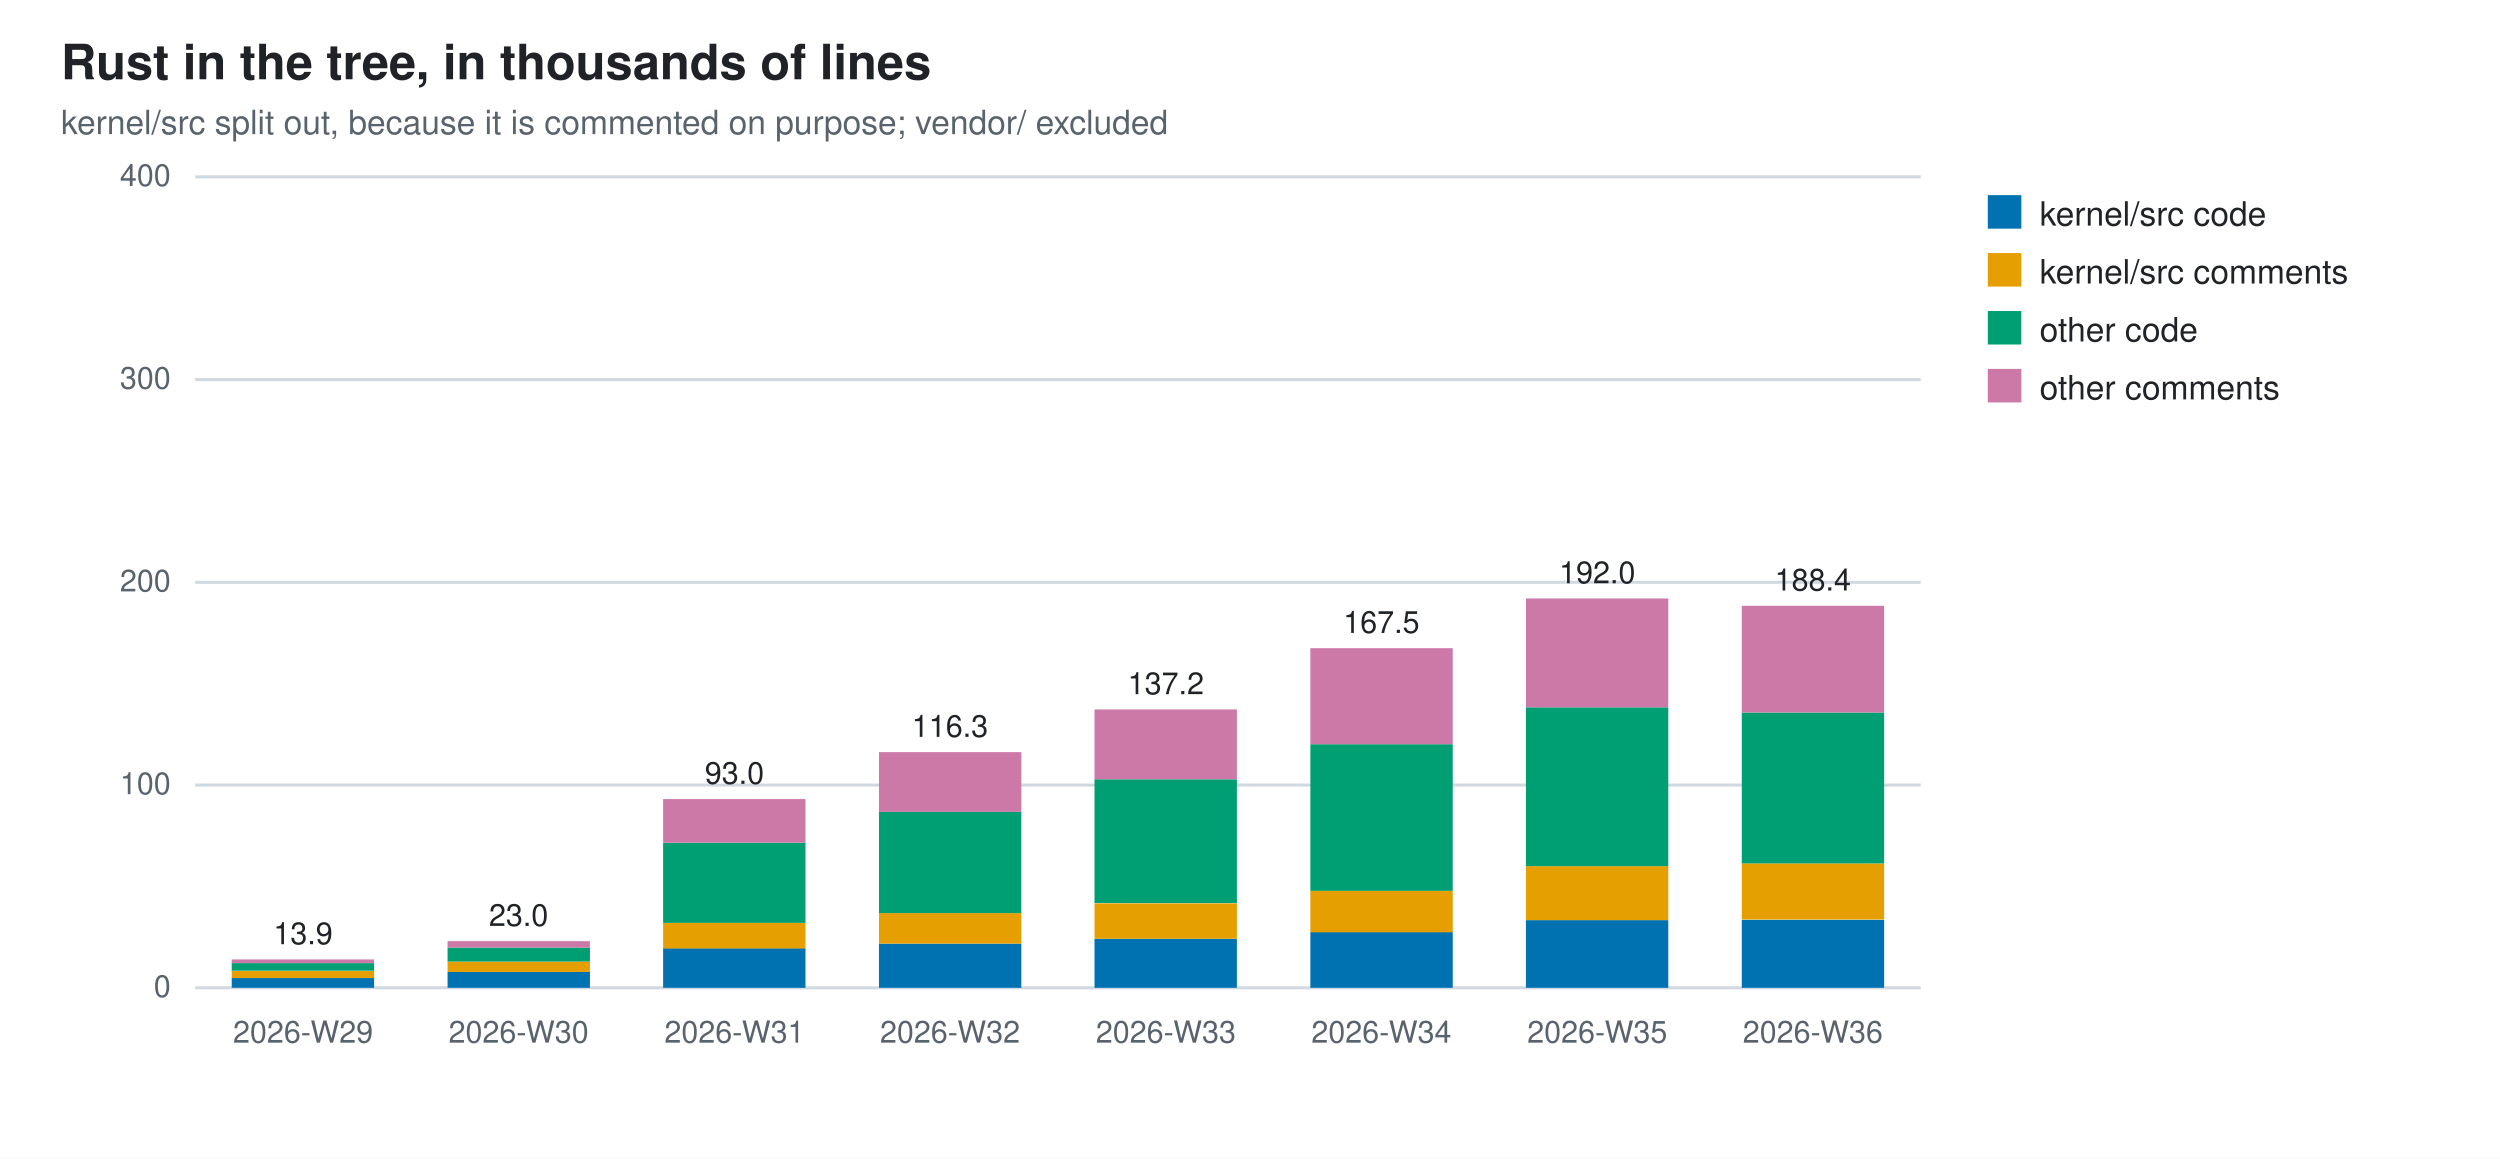
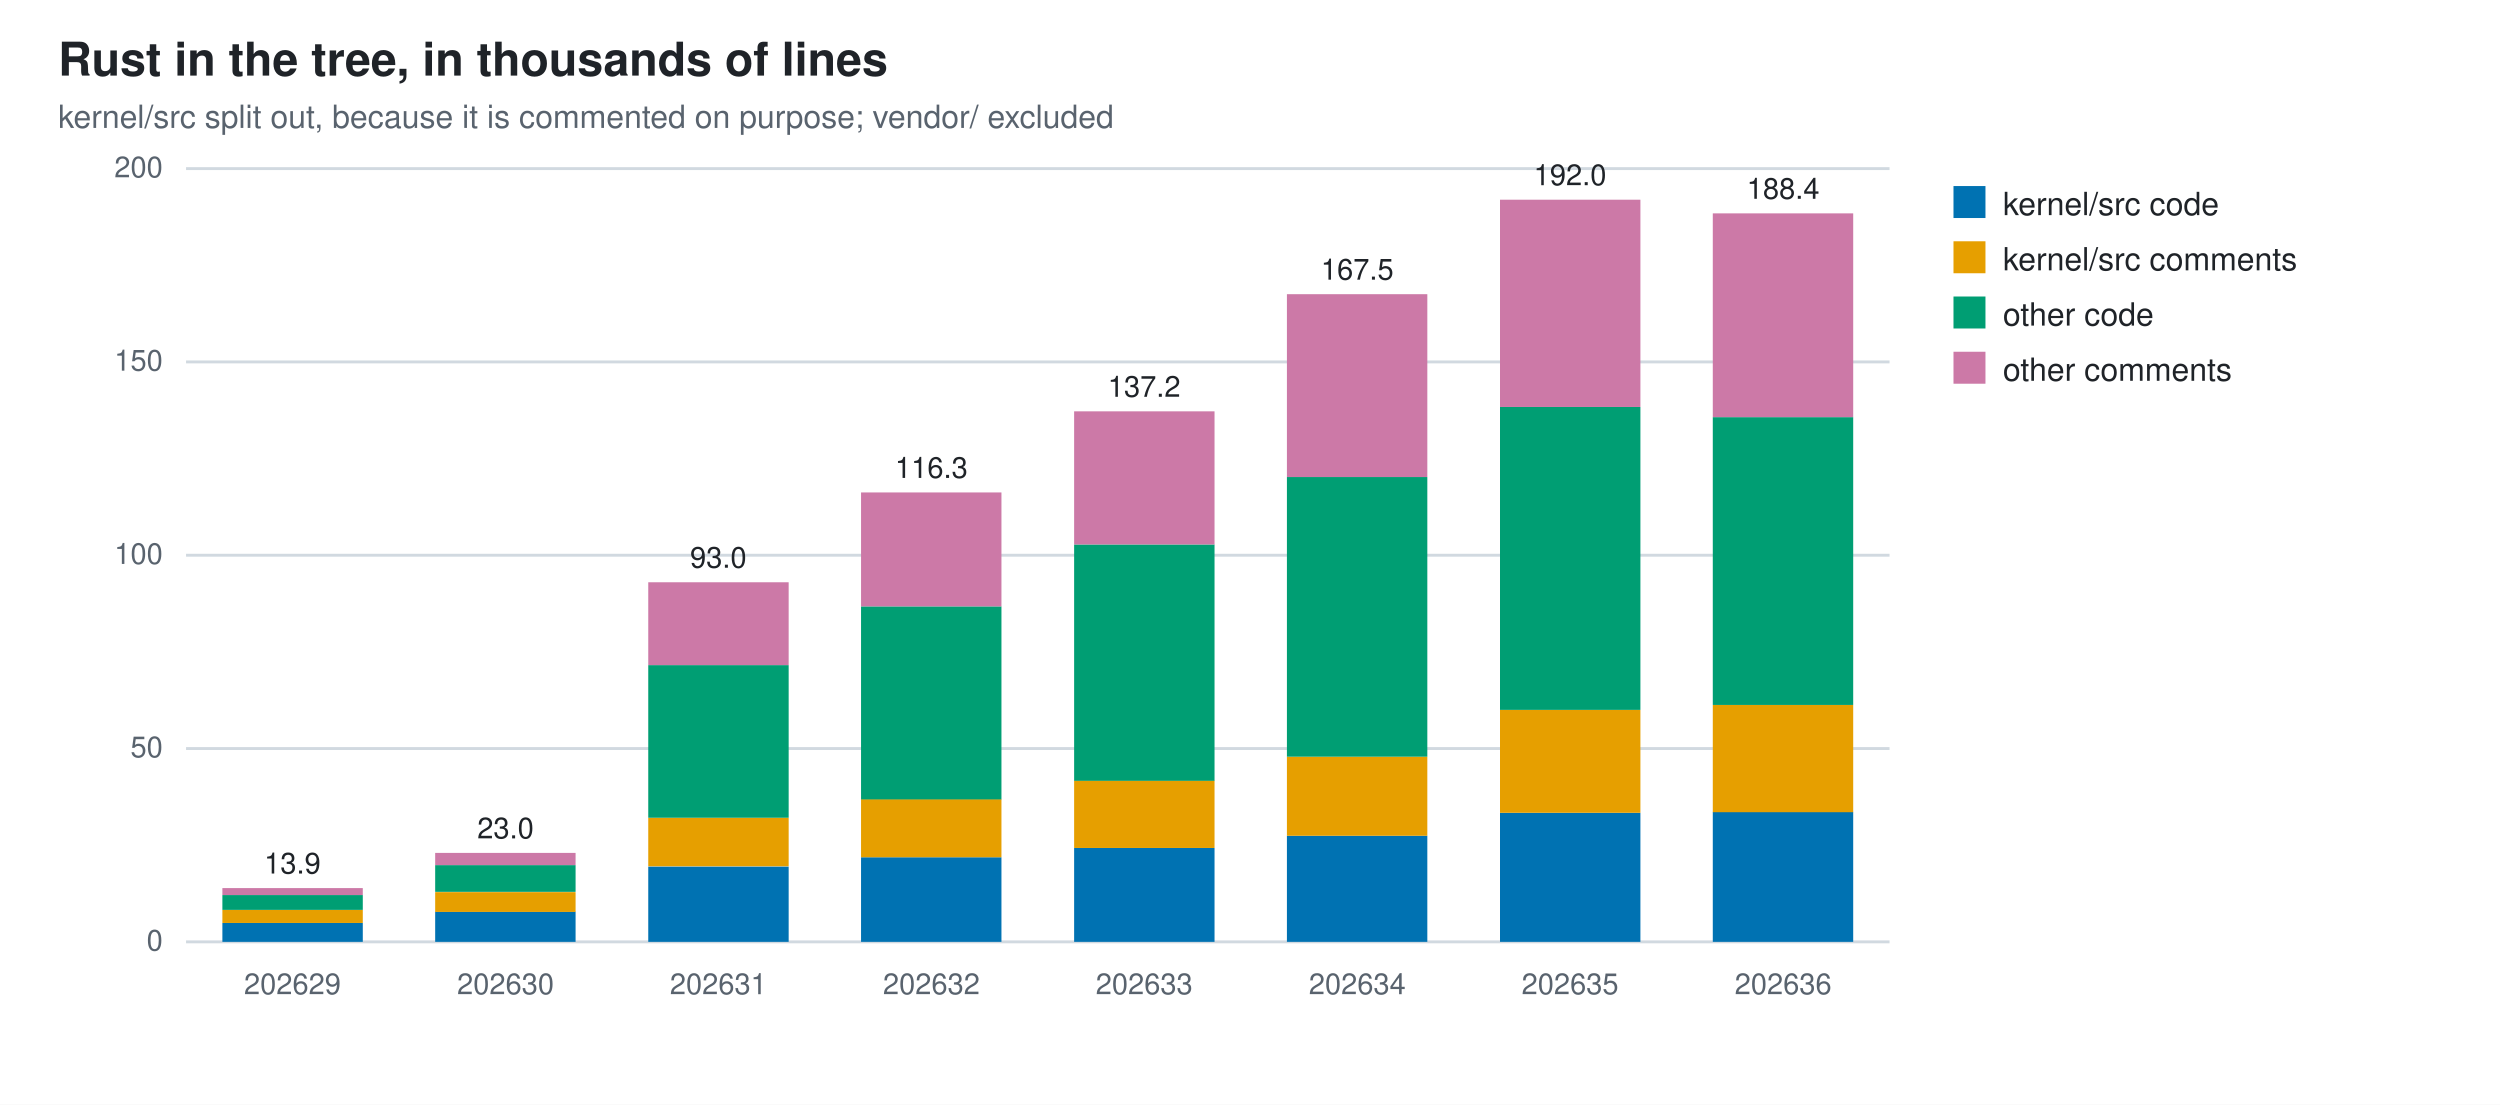
- <svg xmlns="http://www.w3.org/2000/svg" width="820" height="380" viewBox="0 0 820 380" role="img" aria-label="Rust in the tree, in thousands of lines">
+ <svg xmlns="http://www.w3.org/2000/svg" width="860" height="380" viewBox="0 0 860 380" role="img" aria-label="Rust in the tree, in thousands of lines">
  <style>
  .bg{fill:#ffffff} .fg{fill:#1f2328} .mut{fill:#59636e} .grid{stroke:#d1d9e0}
  @media (prefers-color-scheme: dark){
    .bg{fill:#0d1117} .fg{fill:#e6edf3} .mut{fill:#9198a1} .grid{stroke:#30363d}}
  text{font-family:-apple-system,BlinkMacSystemFont,"Segoe UI",Helvetica,Arial,sans-serif}
</style>
-   <rect class="bg" width="820" height="380" />
+   <rect class="bg" width="860" height="380" />
  <text class="fg" x="20" y="26" font-size="16" font-weight="600">Rust in the tree, in thousands of lines</text>
  <text class="mut" x="20" y="44" font-size="11">kernel/src split out, because it is commented on purpose; vendor/ excluded</text>
-   <line class="grid" x1="64" y1="324.0" x2="630.0" y2="324.0" stroke-width="1" />
+   <line class="grid" x1="64" y1="324.0" x2="650.0" y2="324.0" stroke-width="1" />
  <text class="mut" x="56" y="327.0" font-size="10" text-anchor="end">0</text>
-   <line class="grid" x1="64" y1="257.5" x2="630.0" y2="257.5" stroke-width="1" />
-   <text class="mut" x="56" y="260.5" font-size="10" text-anchor="end">100</text>
-   <line class="grid" x1="64" y1="191.0" x2="630.0" y2="191.0" stroke-width="1" />
-   <text class="mut" x="56" y="194.0" font-size="10" text-anchor="end">200</text>
-   <line class="grid" x1="64" y1="124.5" x2="630.0" y2="124.5" stroke-width="1" />
-   <text class="mut" x="56" y="127.5" font-size="10" text-anchor="end">300</text>
-   <line class="grid" x1="64" y1="58.0" x2="630.0" y2="58.0" stroke-width="1" />
-   <text class="mut" x="56" y="61.0" font-size="10" text-anchor="end">400</text>
-   <rect x="76.0" y="320.8" width="46.7" height="3.2" fill="#0072B2" />
-   <rect x="76.0" y="318.5" width="46.7" height="2.3" fill="#E69F00" />
-   <rect x="76.0" y="315.9" width="46.7" height="2.5" fill="#009E73" />
-   <rect x="76.0" y="314.7" width="46.7" height="1.2" fill="#CC79A7" />
-   <text class="mut" x="99.4" y="342" font-size="10" text-anchor="middle">2026-W29</text>
-   <text class="fg" x="99.4" y="309.7" font-size="10" text-anchor="middle">13.9</text>
-   <rect x="146.8" y="318.8" width="46.7" height="5.2" fill="#0072B2" />
-   <rect x="146.8" y="315.4" width="46.7" height="3.4" fill="#E69F00" />
-   <rect x="146.8" y="310.8" width="46.7" height="4.6" fill="#009E73" />
-   <rect x="146.8" y="308.7" width="46.7" height="2.1" fill="#CC79A7" />
-   <text class="mut" x="170.1" y="342" font-size="10" text-anchor="middle">2026-W30</text>
-   <text class="fg" x="170.1" y="303.7" font-size="10" text-anchor="middle">23.0</text>
-   <rect x="217.5" y="311.0" width="46.7" height="13.0" fill="#0072B2" />
-   <rect x="217.5" y="302.7" width="46.7" height="8.4" fill="#E69F00" />
-   <rect x="217.5" y="276.4" width="46.7" height="26.3" fill="#009E73" />
-   <rect x="217.5" y="262.1" width="46.7" height="14.3" fill="#CC79A7" />
-   <text class="mut" x="240.9" y="342" font-size="10" text-anchor="middle">2026-W31</text>
-   <text class="fg" x="240.9" y="257.1" font-size="10" text-anchor="middle">93.0</text>
-   <rect x="288.3" y="309.5" width="46.7" height="14.5" fill="#0072B2" />
-   <rect x="288.3" y="299.5" width="46.7" height="10.0" fill="#E69F00" />
-   <rect x="288.3" y="266.3" width="46.7" height="33.2" fill="#009E73" />
-   <rect x="288.3" y="246.7" width="46.7" height="19.6" fill="#CC79A7" />
-   <text class="mut" x="311.6" y="342" font-size="10" text-anchor="middle">2026-W32</text>
-   <text class="fg" x="311.6" y="241.7" font-size="10" text-anchor="middle">116.3</text>
-   <rect x="359.0" y="307.9" width="46.7" height="16.1" fill="#0072B2" />
-   <rect x="359.0" y="296.3" width="46.7" height="11.6" fill="#E69F00" />
-   <rect x="359.0" y="255.6" width="46.7" height="40.6" fill="#009E73" />
-   <rect x="359.0" y="232.7" width="46.7" height="22.9" fill="#CC79A7" />
-   <text class="mut" x="382.4" y="342" font-size="10" text-anchor="middle">2026-W33</text>
-   <text class="fg" x="382.4" y="227.7" font-size="10" text-anchor="middle">137.2</text>
-   <rect x="429.8" y="305.7" width="46.7" height="18.3" fill="#0072B2" />
-   <rect x="429.8" y="292.2" width="46.7" height="13.6" fill="#E69F00" />
-   <rect x="429.8" y="244.1" width="46.7" height="48.1" fill="#009E73" />
-   <rect x="429.8" y="212.6" width="46.7" height="31.5" fill="#CC79A7" />
-   <text class="mut" x="453.1" y="342" font-size="10" text-anchor="middle">2026-W34</text>
-   <text class="fg" x="453.1" y="207.6" font-size="10" text-anchor="middle">167.5</text>
-   <rect x="500.5" y="301.8" width="46.7" height="22.2" fill="#0072B2" />
-   <rect x="500.5" y="284.1" width="46.7" height="17.7" fill="#E69F00" />
-   <rect x="500.5" y="232.0" width="46.7" height="52.1" fill="#009E73" />
-   <rect x="500.5" y="196.3" width="46.7" height="35.7" fill="#CC79A7" />
-   <text class="mut" x="523.9" y="342" font-size="10" text-anchor="middle">2026-W35</text>
-   <text class="fg" x="523.9" y="191.3" font-size="10" text-anchor="middle">192.0</text>
-   <rect x="571.3" y="301.7" width="46.7" height="22.3" fill="#0072B2" />
-   <rect x="571.3" y="283.2" width="46.7" height="18.4" fill="#E69F00" />
-   <rect x="571.3" y="233.7" width="46.7" height="49.5" fill="#009E73" />
-   <rect x="571.3" y="198.7" width="46.7" height="35.0" fill="#CC79A7" />
-   <text class="mut" x="594.6" y="342" font-size="10" text-anchor="middle">2026-W36</text>
-   <text class="fg" x="594.6" y="193.7" font-size="10" text-anchor="middle">188.4</text>
-   <rect x="652" y="64" width="11" height="11" fill="#0072B2" />
-   <text class="fg" x="669" y="74" font-size="11">kernel/src code</text>
-   <rect x="652" y="83" width="11" height="11" fill="#E69F00" />
-   <text class="fg" x="669" y="93" font-size="11">kernel/src comments</text>
-   <rect x="652" y="102" width="11" height="11" fill="#009E73" />
-   <text class="fg" x="669" y="112" font-size="11">other code</text>
-   <rect x="652" y="121" width="11" height="11" fill="#CC79A7" />
-   <text class="fg" x="669" y="131" font-size="11">other comments</text>
+   <line class="grid" x1="64" y1="257.5" x2="650.0" y2="257.5" stroke-width="1" />
+   <text class="mut" x="56" y="260.5" font-size="10" text-anchor="end">50</text>
+   <line class="grid" x1="64" y1="191.0" x2="650.0" y2="191.0" stroke-width="1" />
+   <text class="mut" x="56" y="194.0" font-size="10" text-anchor="end">100</text>
+   <line class="grid" x1="64" y1="124.5" x2="650.0" y2="124.5" stroke-width="1" />
+   <text class="mut" x="56" y="127.5" font-size="10" text-anchor="end">150</text>
+   <line class="grid" x1="64" y1="58.0" x2="650.0" y2="58.0" stroke-width="1" />
+   <text class="mut" x="56" y="61.0" font-size="10" text-anchor="end">200</text>
+   <rect x="76.5" y="317.5" width="48.3" height="6.5" fill="#0072B2" />
+   <rect x="76.5" y="313.0" width="48.3" height="4.5" fill="#E69F00" />
+   <rect x="76.5" y="307.9" width="48.3" height="5.1" fill="#009E73" />
+   <rect x="76.5" y="305.5" width="48.3" height="2.4" fill="#CC79A7" />
+   <text class="mut" x="100.6" y="342" font-size="10" text-anchor="middle">202629</text>
+   <text class="fg" x="100.6" y="300.5" font-size="10" text-anchor="middle">13.9</text>
+   <rect x="149.7" y="313.6" width="48.3" height="10.4" fill="#0072B2" />
+   <rect x="149.7" y="306.9" width="48.3" height="6.8" fill="#E69F00" />
+   <rect x="149.7" y="297.6" width="48.3" height="9.2" fill="#009E73" />
+   <rect x="149.7" y="293.4" width="48.3" height="4.2" fill="#CC79A7" />
+   <text class="mut" x="173.9" y="342" font-size="10" text-anchor="middle">202630</text>
+   <text class="fg" x="173.9" y="288.4" font-size="10" text-anchor="middle">23.0</text>
+   <rect x="223.0" y="298.1" width="48.3" height="25.9" fill="#0072B2" />
+   <rect x="223.0" y="281.3" width="48.3" height="16.7" fill="#E69F00" />
+   <rect x="223.0" y="228.8" width="48.3" height="52.5" fill="#009E73" />
+   <rect x="223.0" y="200.3" width="48.3" height="28.5" fill="#CC79A7" />
+   <text class="mut" x="247.1" y="342" font-size="10" text-anchor="middle">202631</text>
+   <text class="fg" x="247.1" y="195.3" font-size="10" text-anchor="middle">93.0</text>
+   <rect x="296.2" y="294.9" width="48.3" height="29.1" fill="#0072B2" />
+   <rect x="296.2" y="274.9" width="48.3" height="20.0" fill="#E69F00" />
+   <rect x="296.2" y="208.6" width="48.3" height="66.4" fill="#009E73" />
+   <rect x="296.2" y="169.4" width="48.3" height="39.2" fill="#CC79A7" />
+   <text class="mut" x="320.4" y="342" font-size="10" text-anchor="middle">202632</text>
+   <text class="fg" x="320.4" y="164.4" font-size="10" text-anchor="middle">116.3</text>
+   <rect x="369.5" y="291.7" width="48.3" height="32.3" fill="#0072B2" />
+   <rect x="369.5" y="268.5" width="48.3" height="23.2" fill="#E69F00" />
+   <rect x="369.5" y="187.3" width="48.3" height="81.3" fill="#009E73" />
+   <rect x="369.5" y="141.5" width="48.3" height="45.8" fill="#CC79A7" />
+   <text class="mut" x="393.6" y="342" font-size="10" text-anchor="middle">202633</text>
+   <text class="fg" x="393.6" y="136.5" font-size="10" text-anchor="middle">137.2</text>
+   <rect x="442.7" y="287.5" width="48.3" height="36.5" fill="#0072B2" />
+   <rect x="442.7" y="260.3" width="48.3" height="27.2" fill="#E69F00" />
+   <rect x="442.7" y="164.1" width="48.3" height="96.2" fill="#009E73" />
+   <rect x="442.7" y="101.2" width="48.3" height="62.9" fill="#CC79A7" />
+   <text class="mut" x="466.9" y="342" font-size="10" text-anchor="middle">202634</text>
+   <text class="fg" x="466.9" y="96.2" font-size="10" text-anchor="middle">167.5</text>
+   <rect x="516.0" y="279.6" width="48.3" height="44.4" fill="#0072B2" />
+   <rect x="516.0" y="244.2" width="48.3" height="35.4" fill="#E69F00" />
+   <rect x="516.0" y="140.0" width="48.3" height="104.2" fill="#009E73" />
+   <rect x="516.0" y="68.7" width="48.3" height="71.3" fill="#CC79A7" />
+   <text class="mut" x="540.1" y="342" font-size="10" text-anchor="middle">202635</text>
+   <text class="fg" x="540.1" y="63.7" font-size="10" text-anchor="middle">192.0</text>
+   <rect x="589.2" y="279.3" width="48.3" height="44.7" fill="#0072B2" />
+   <rect x="589.2" y="242.5" width="48.3" height="36.9" fill="#E69F00" />
+   <rect x="589.2" y="143.5" width="48.3" height="99.0" fill="#009E73" />
+   <rect x="589.2" y="73.4" width="48.3" height="70.1" fill="#CC79A7" />
+   <text class="mut" x="613.4" y="342" font-size="10" text-anchor="middle">202636</text>
+   <text class="fg" x="613.4" y="68.4" font-size="10" text-anchor="middle">188.4</text>
+   <rect x="672" y="64" width="11" height="11" fill="#0072B2" />
+   <text class="fg" x="689" y="74" font-size="11">kernel/src code</text>
+   <rect x="672" y="83" width="11" height="11" fill="#E69F00" />
+   <text class="fg" x="689" y="93" font-size="11">kernel/src comments</text>
+   <rect x="672" y="102" width="11" height="11" fill="#009E73" />
+   <text class="fg" x="689" y="112" font-size="11">other code</text>
+   <rect x="672" y="121" width="11" height="11" fill="#CC79A7" />
+   <text class="fg" x="689" y="131" font-size="11">other comments</text>
</svg>
